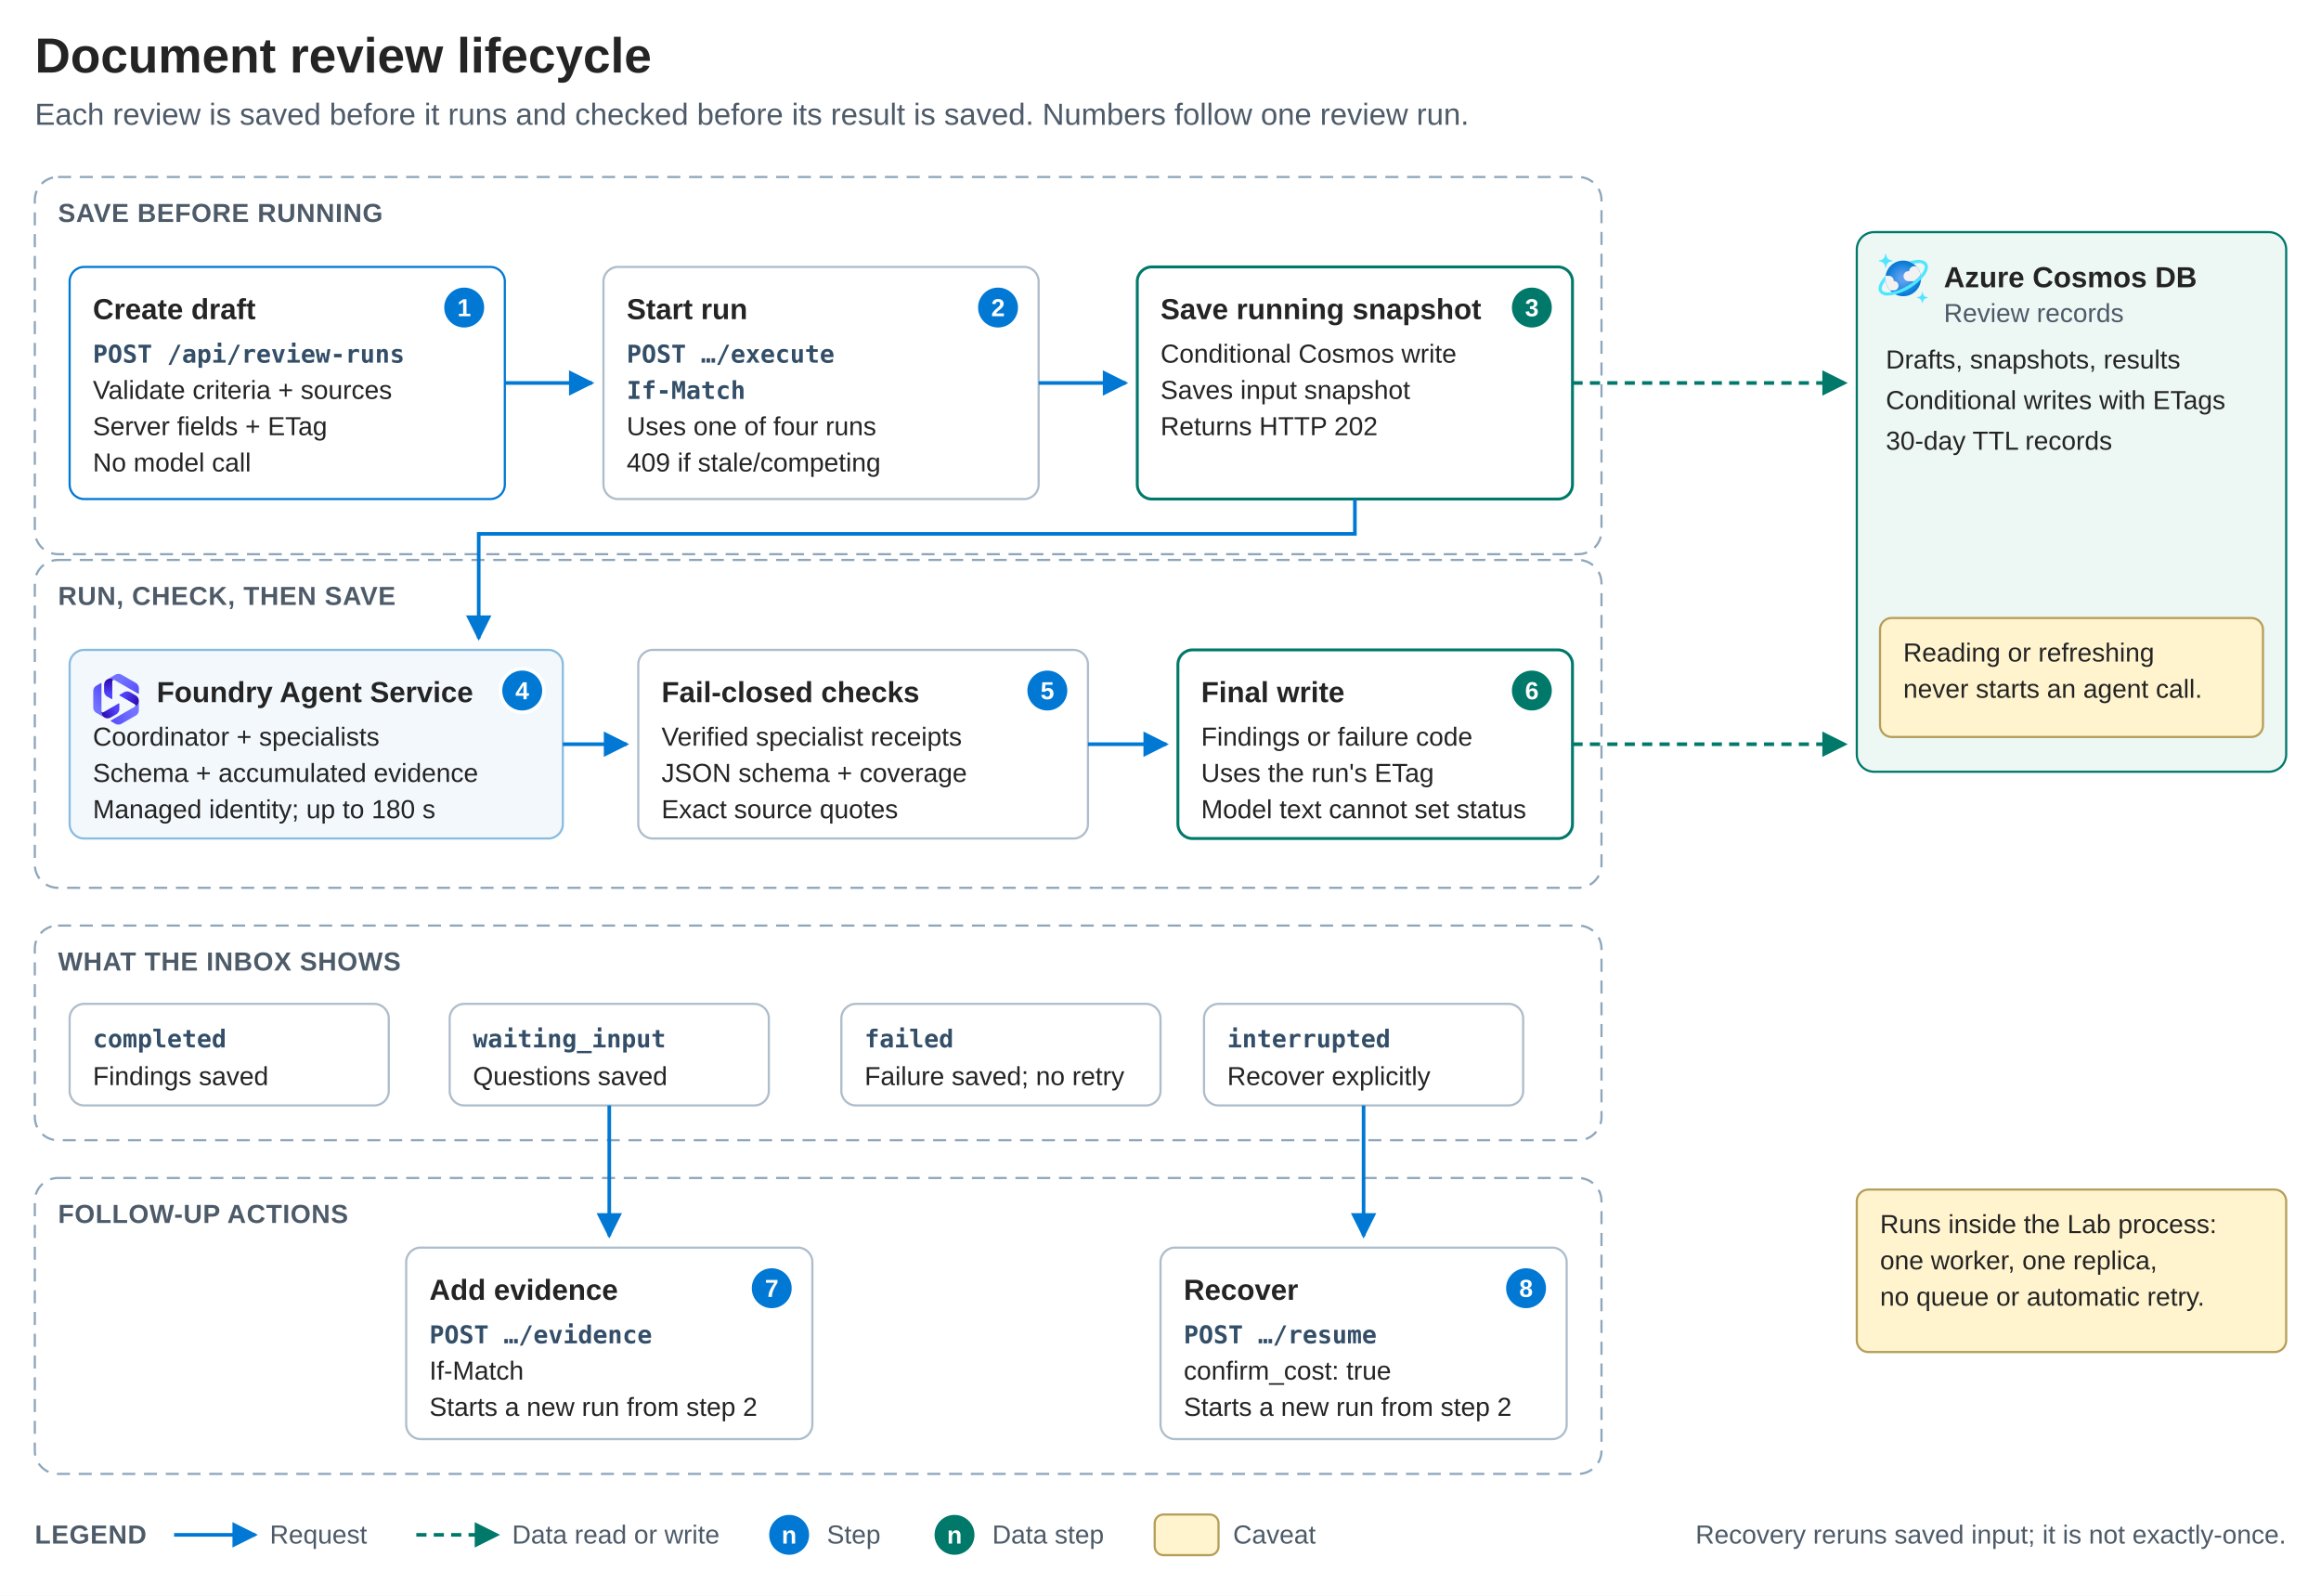
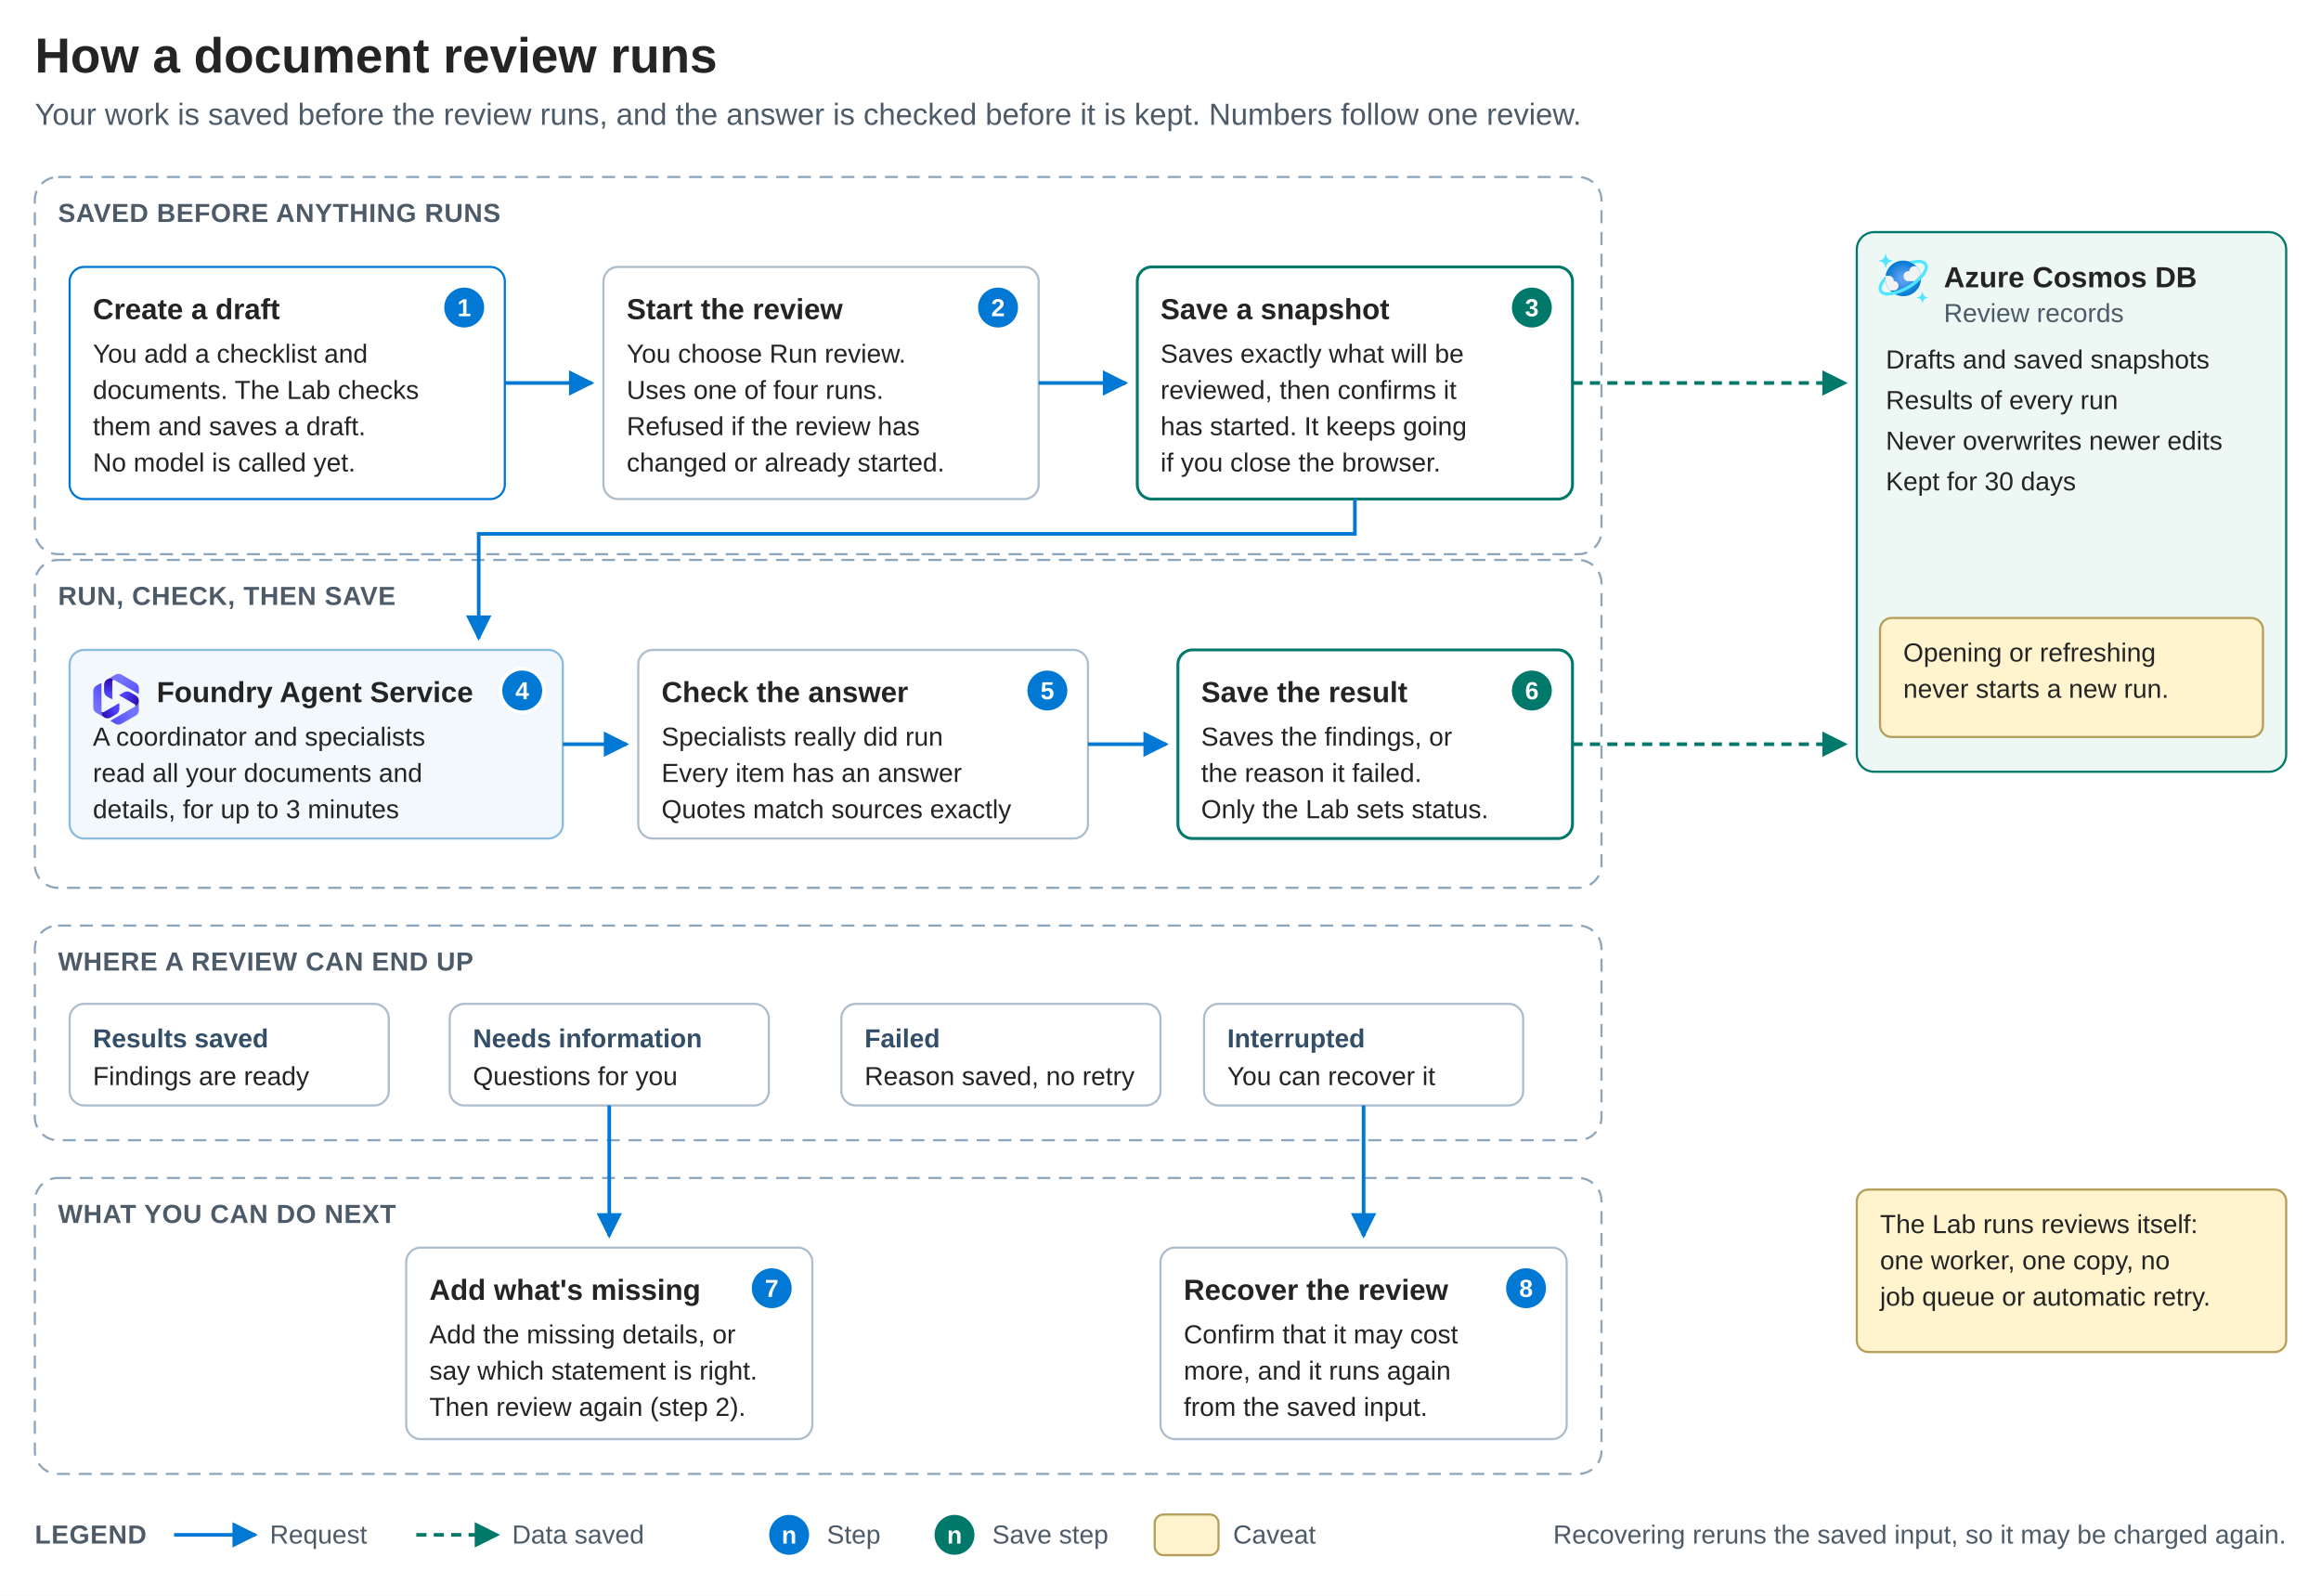
<svg xmlns="http://www.w3.org/2000/svg" width="1600" height="1100" viewBox="0 0 1600 1100" role="img" aria-labelledby="title desc" style="max-width:100%;height:auto">
  <defs>
    <marker id="blue" viewBox="0 0 10 10" refX="9" refY="5" markerWidth="7" markerHeight="7" orient="auto">
      <path d="M0 0L10 5L0 10z" fill="#0078d4" />
    </marker>
    <marker id="teal" viewBox="0 0 10 10" refX="9" refY="5" markerWidth="7" markerHeight="7" orient="auto">
      <path d="M0 0L10 5L0 10z" fill="#00786a" />
    </marker>
    <style>
      text { font-family: 'Segoe UI', Arial, sans-serif; fill: #242424; }
      .title { font-size: 34px; font-weight: 600; }
      .sub { font-size: 21px; fill: #4d5b69; }
      .heading { font-size: 24px; font-weight: 600; }
      .name { font-size: 20px; font-weight: 600; }
      .body { font-size: 20px; }
      .detail { font-size: 18px; }
      .small { font-size: 18px; fill: #4d5b69; }
      .pe { font-size: 18px; font-weight: 600; fill: #334e68; }
      .mono { font-family: Consolas, 'Cascadia Mono', monospace; font-size: 17px; font-weight: 600; fill: #334e68; }
      .cidr { font-family: Consolas, 'Cascadia Mono', monospace; font-size: 17px; fill: #4d5b69; }
      .label { font-size: 18px; fill: #4d5b69; font-weight: 600; }
      .boundary { font-size: 18px; font-weight: 600; fill: #4d5b69; letter-spacing: 0.4px; }
      .num { font-family: 'Segoe UI', Arial, sans-serif; font-size: 17px; font-weight: 700; fill: #fff; }
      .request { fill: none; stroke: #0078d4; stroke-width: 2.5; marker-end: url(#blue); }
      .result { fill: none; stroke: #00786a; stroke-width: 2.5; marker-end: url(#teal); }
      .data { fill: none; stroke: #00786a; stroke-width: 2.5; stroke-dasharray: 7 5; marker-end: url(#teal); }
      .bus { fill: none; stroke: #00786a; stroke-width: 2.5; stroke-dasharray: 7 5; }
      .line { fill: none; stroke: #0078d4; stroke-width: 2.5; }
      .link { fill: none; stroke: #8da6bb; stroke-width: 2; }
    </style>
  </defs>
  <rect width="1600" height="1100" fill="#fff" />
-   <text x="24" y="50" class="title">Document review lifecycle</text>
-   <text x="24" y="86" class="sub">Each review is saved before it runs and checked before its result is saved. Numbers follow one review run.</text>
+   <text x="24" y="50" class="title">How a document review runs</text>
+   <text x="24" y="86" class="sub">Your work is saved before the review runs, and the answer is checked before it is kept. Numbers follow one review.</text>
  <rect x="1280" y="160" width="296" height="372" rx="12" fill="#edf7f4" stroke="#00786a" stroke-width="1.5" />
  <svg x="1294" y="174" width="36" height="36" viewBox="0 0 18 18">
    <defs>
      <radialGradient id="icon1-b25d0836-964a-4c84-8c20-855f66e8345e" cx="-105.006" cy="-10.409" r="5.954" gradientTransform="translate(117.739 19.644) scale(1.036 1.027)" gradientUnits="userSpaceOnUse">
        <stop offset="0.183" stop-color="#5ea0ef" />
        <stop offset="1" stop-color="#0078d4" />
      </radialGradient>
      <clipPath id="icon1-b36c7f5d-2ef1-4760-8a25-eeb9661f4e47">
        <path d="M14.969,7.53A6.137,6.137,0,1,1,7.574,2.987,6.137,6.137,0,0,1,14.969,7.53Z" fill="none" />
      </clipPath>
    </defs>
    <path d="M2.954,5.266a.175.175,0,0,1-.176-.176h0A2.012,2.012,0,0,0,.769,3.081a.176.176,0,0,1-.176-.175h0a.176.176,0,0,1,.176-.176A2.012,2.012,0,0,0,2.778.72.175.175,0,0,1,2.954.544h0A.175.175,0,0,1,3.13.72h0A2.012,2.012,0,0,0,5.139,2.729a.175.175,0,0,1,.176.176h0a.175.175,0,0,1-.176.176h0A2.011,2.011,0,0,0,3.13,5.09.177.177,0,0,1,2.954,5.266Z" fill="#50e6ff" />
    <path d="M15.611,17.456a.141.141,0,0,1-.141-.141h0a1.609,1.609,0,0,0-1.607-1.607.141.141,0,0,1-.141-.14h0a.141.141,0,0,1,.141-.141h0a1.608,1.608,0,0,0,1.607-1.607.141.141,0,0,1,.141-.141h0a.141.141,0,0,1,.141.141h0a1.608,1.608,0,0,0,1.607,1.607.141.141,0,1,1,0,.282h0a1.609,1.609,0,0,0-1.607,1.607A.141.141,0,0,1,15.611,17.456Z" fill="#50e6ff" />
    <g>
      <path d="M14.969,7.53A6.137,6.137,0,1,1,7.574,2.987,6.137,6.137,0,0,1,14.969,7.53Z" fill="url(#icon1-b25d0836-964a-4c84-8c20-855f66e8345e)" />
      <g clip-path="url(#icon1-b36c7f5d-2ef1-4760-8a25-eeb9661f4e47)">
        <path d="M5.709,13.115A1.638,1.638,0,1,0,5.714,9.84,1.307,1.307,0,0,0,5.721,9.7,1.651,1.651,0,0,0,4.06,8.064H2.832a6.251,6.251,0,0,0,1.595,5.051Z" fill="#f2f2f2" />
        <path d="M15.045,7.815c0-.015,0-.03-.007-.044a5.978,5.978,0,0,0-1.406-2.88,1.825,1.825,0,0,0-.289-.09,1.806,1.806,0,0,0-2.3,1.663,2,2,0,0,0-.2-.013,1.737,1.737,0,0,0-.581,3.374,1.451,1.451,0,0,0,.541.1h2.03A13.453,13.453,0,0,0,15.045,7.815Z" fill="#f2f2f2" />
      </g>
    </g>
    <path d="M17.191,3.832c-.629-1.047-2.1-1.455-4.155-1.149a14.606,14.606,0,0,0-2.082.452,6.456,6.456,0,0,1,1.528.767c.241-.053.483-.116.715-.151A7.49,7.49,0,0,1,14.3,3.662a2.188,2.188,0,0,1,1.959.725h0c.383.638.06,1.729-.886,3a16.723,16.723,0,0,1-4.749,4.051A16.758,16.758,0,0,1,4.8,13.7c-1.564.234-2.682,0-3.065-.636s-.06-1.73.886-2.995c.117-.157.146-.234.279-.392a6.252,6.252,0,0,1,.026-1.63A11.552,11.552,0,0,0,1.756,9.419C.517,11.076.181,12.566.809,13.613a3.165,3.165,0,0,0,2.9,1.249,8.434,8.434,0,0,0,1.251-.1,17.855,17.855,0,0,0,6.219-2.4,17.808,17.808,0,0,0,5.061-4.332C17.483,6.369,17.819,4.88,17.191,3.832Z" fill="#50e6ff" />
  </svg>
  <text x="1340" y="198" class="name">Azure Cosmos DB</text>
  <text x="1340" y="222" class="small">Review records</text>
-   <text x="1300" y="254" class="detail">Drafts, snapshots, results</text>
-   <text x="1300" y="282" class="detail">Conditional writes with ETags</text>
-   <text x="1300" y="310" class="detail">30-day TTL records</text>
+   <text x="1300" y="254" class="detail">Drafts and saved snapshots</text>
+   <text x="1300" y="282" class="detail">Results of every run</text>
+   <text x="1300" y="310" class="detail">Never overwrites newer edits</text>
+   <text x="1300" y="338" class="detail">Kept for 30 days</text>
  <rect x="24" y="122" width="1080" height="260" rx="16" fill="#fff" stroke="#8da6bb" stroke-width="1.5" stroke-dasharray="9 6" />
-   <text x="40" y="153" class="boundary">SAVE BEFORE RUNNING</text>
+   <text x="40" y="153" class="boundary">SAVED BEFORE ANYTHING RUNS</text>
  <rect x="48" y="184" width="300" height="160" rx="10" fill="#fff" stroke="#0078d4" stroke-width="1.5" />
-   <text x="64" y="220" class="name">Create draft</text>
+   <text x="64" y="220" class="name">Create a draft</text>
  <circle cx="320" cy="212" r="15" fill="#0078d4" stroke="#fff" stroke-width="2.5" />
  <text x="320" y="218" class="num" text-anchor="middle">1</text>
-   <text x="64" y="250" class="mono">POST /api/review-runs</text>
-   <text x="64" y="275" class="detail">Validate criteria + sources</text>
-   <text x="64" y="300" class="detail">Server fields + ETag</text>
-   <text x="64" y="325" class="detail">No model call</text>
+   <text x="64" y="250" class="detail">You add a checklist and</text>
+   <text x="64" y="275" class="detail">documents. The Lab checks</text>
+   <text x="64" y="300" class="detail">them and saves a draft.</text>
+   <text x="64" y="325" class="detail">No model is called yet.</text>
  <rect x="416" y="184" width="300" height="160" rx="10" fill="#fff" stroke="#aebdcb" stroke-width="1.5" />
-   <text x="432" y="220" class="name">Start run</text>
+   <text x="432" y="220" class="name">Start the review</text>
  <circle cx="688" cy="212" r="15" fill="#0078d4" stroke="#fff" stroke-width="2.5" />
  <text x="688" y="218" class="num" text-anchor="middle">2</text>
-   <text x="432" y="250" class="mono">POST …/execute</text>
-   <text x="432" y="275" class="mono">If-Match</text>
-   <text x="432" y="300" class="detail">Uses one of four runs</text>
-   <text x="432" y="325" class="detail">409 if stale/competing</text>
+   <text x="432" y="250" class="detail">You choose Run review.</text>
+   <text x="432" y="275" class="detail">Uses one of four runs.</text>
+   <text x="432" y="300" class="detail">Refused if the review has</text>
+   <text x="432" y="325" class="detail">changed or already started.</text>
  <rect x="784" y="184" width="300" height="160" rx="10" fill="#fff" stroke="#00786a" stroke-width="2" />
-   <text x="800" y="220" class="name">Save running snapshot</text>
+   <text x="800" y="220" class="name">Save a snapshot</text>
  <circle cx="1056" cy="212" r="15" fill="#00786a" stroke="#fff" stroke-width="2.5" />
  <text x="1056" y="218" class="num" text-anchor="middle">3</text>
-   <text x="800" y="250" class="detail">Conditional Cosmos write</text>
-   <text x="800" y="275" class="detail">Saves input snapshot</text>
-   <text x="800" y="300" class="detail">Returns HTTP 202</text>
+   <text x="800" y="250" class="detail">Saves exactly what will be</text>
+   <text x="800" y="275" class="detail">reviewed, then confirms it</text>
+   <text x="800" y="300" class="detail">has started. It keeps going</text>
+   <text x="800" y="325" class="detail">if you close the browser.</text>
  <path d="M348 264H408" class="request" />
  <path d="M716 264H776" class="request" />
  <path d="M1084 264H1272" class="data" />
  <rect x="24" y="386" width="1080" height="226" rx="16" fill="#fff" stroke="#8da6bb" stroke-width="1.5" stroke-dasharray="9 6" />
  <text x="40" y="417" class="boundary">RUN, CHECK, THEN SAVE</text>
  <path d="M934 344V368H330V440" class="request" />
  <rect x="48" y="448" width="340" height="130" rx="10" fill="#f3f8fc" stroke="#8abce0" stroke-width="1.5" />
  <svg x="62" y="464" width="36" height="36" viewBox="0 0 18 18">
    <defs>
      <linearGradient id="icon2-uuid-c41a1b5d-c3ee-4413-bef2-f5a072ba936e" x1="7.28" y1="272.84" x2=".39" y2="267.87" gradientTransform="translate(0 280) scale(1 -1)" gradientUnits="userSpaceOnUse">
        <stop offset="0" stop-color="#4f42fd" />
        <stop offset=".8" stop-color="#7274ff" />
      </linearGradient>
      <linearGradient id="icon2-uuid-7a8397bb-f82e-4b4e-8fb1-c49dc20eae52" x1="10.19" y1="268.41" x2="4.38" y2="265.16" gradientTransform="translate(0 280) scale(1 -1)" gradientUnits="userSpaceOnUse">
        <stop offset=".25" stop-color="#4f42fd" />
        <stop offset="1" stop-color="#2c08ac" />
      </linearGradient>
      <linearGradient id="icon2-uuid-364cb38b-25e6-4d45-a5f3-7f7567cf1947" x1="17.43" y1="267.02" x2="5.08" y2="264.98" gradientTransform="translate(0 280) scale(1 -1)" gradientUnits="userSpaceOnUse">
        <stop offset=".2" stop-color="#7274ff" />
        <stop offset="1" stop-color="#4f42fd" />
      </linearGradient>
      <linearGradient id="icon2-uuid-fb32e334-867d-4ede-bed1-56aecae762cb" x1="10.15" y1="273.41" x2="16.87" y2="269.71" gradientTransform="translate(0 280) scale(1 -1)" gradientUnits="userSpaceOnUse">
        <stop offset=".25" stop-color="#4f42fd" />
        <stop offset="1" stop-color="#2c08ac" />
      </linearGradient>
      <linearGradient id="icon2-uuid-257bedeb-cb4e-48ec-978d-667d943d4887" x1="17.68" y1="270.57" x2="8.68" y2="279.43" gradientTransform="translate(0 280) scale(1 -1)" gradientUnits="userSpaceOnUse">
        <stop offset="0" stop-color="#4f42fd" />
        <stop offset=".8" stop-color="#7274ff" />
      </linearGradient>
      <linearGradient id="icon2-uuid-d24b3f2b-55bd-4731-8d82-2ccb3a949da7" x1="6.64" y1="271.02" x2="6.64" y2="278.12" gradientTransform="translate(0 280) scale(1 -1)" gradientUnits="userSpaceOnUse">
        <stop offset=".25" stop-color="#4f42fd" />
        <stop offset="1" stop-color="#2c08ac" />
      </linearGradient>
    </defs>
    <path d="M5.02,15.31l-2.82-1.63c-.66-.38-1.06-1.08-1.06-1.83v-5.69c0-.76.4-1.46,1.06-1.83l1.53-.88c.1-.06.24.01.24.14v9.91c0,.37.1.73.28,1.04.18.32.45.59.78.78h0Z" fill="url(#icon2-uuid-c41a1b5d-c3ee-4413-bef2-f5a072ba936e)" />
    <path d="M10.14,10.59v1.76c0,.76-.4,1.46-1.06,1.83l-1.94,1.12c-.65.38-1.46.38-2.12,0-.33-.19-.59-.46-.78-.78-.18-.31-.28-.67-.28-1.04v-.42c0,.36.39.59.71.4l5.23-3.02c.1-.06.24.01.24.14Z" fill="url(#icon2-uuid-7a8397bb-f82e-4b4e-8fb1-c49dc20eae52)" />
    <path d="M16.86,9.53v3.26c0,.76-.4,1.46-1.06,1.83l-4.93,2.84c-.65.38-1.46.38-2.12,0l-1.53-.88c-.1-.06-.1-.21,0-.27l8.59-4.96c.32-.19.58-.45.76-.77.18-.32.28-.68.28-1.06Z" fill="url(#icon2-uuid-364cb38b-25e6-4d45-a5f3-7f7567cf1947)" />
    <path d="M10.22,7.46l1.53-.88c.65-.38,1.46-.38,2.12,0l1.94,1.12c.65.38,1.06,1.08,1.06,1.83,0,.38-.1.74-.28,1.06-.18.31-.44.58-.76.77l-.36.21c.31-.18.31-.63,0-.81l-5.23-3.02c-.1-.06-.1-.21,0-.27Z" fill="url(#icon2-uuid-fb32e334-867d-4ede-bed1-56aecae762cb)" />
    <path d="M5.94,2.16l2.82-1.63c.66-.38,1.46-.38,2.12,0l4.93,2.84c.65.38,1.06,1.08,1.06,1.83v1.76c0,.12-.13.2-.24.14L8.04,2.16c-.32-.18-.68-.28-1.05-.28-.37,0-.73.09-1.06.28h0Z" fill="url(#icon2-uuid-257bedeb-cb4e-48ec-978d-667d943d4887)" />
    <path d="M7.47,8.95l-1.53-.88c-.66-.38-1.06-1.08-1.06-1.83v-2.24c0-.76.4-1.46,1.06-1.83.33-.19.69-.28,1.06-.28s.72.09,1.04.28l.36.21c-.31-.18-.7.05-.7.41v6.04c0,.12-.13.2-.24.14h0Z" fill="url(#icon2-uuid-d24b3f2b-55bd-4731-8d82-2ccb3a949da7)" />
  </svg>
  <text x="108" y="484" class="name">Foundry Agent Service</text>
  <circle cx="360" cy="476" r="15" fill="#0078d4" stroke="#fff" stroke-width="2.5" />
  <text x="360" y="482" class="num" text-anchor="middle">4</text>
-   <text x="64" y="514" class="detail">Coordinator + specialists</text>
-   <text x="64" y="539" class="detail">Schema + accumulated evidence</text>
-   <text x="64" y="564" class="detail">Managed identity; up to 180 s</text>
+   <text x="64" y="514" class="detail">A coordinator and specialists</text>
+   <text x="64" y="539" class="detail">read all your documents and</text>
+   <text x="64" y="564" class="detail">details, for up to 3 minutes</text>
  <rect x="440" y="448" width="310" height="130" rx="10" fill="#fff" stroke="#aebdcb" stroke-width="1.5" />
-   <text x="456" y="484" class="name">Fail-closed checks</text>
+   <text x="456" y="484" class="name">Check the answer</text>
  <circle cx="722" cy="476" r="15" fill="#0078d4" stroke="#fff" stroke-width="2.5" />
  <text x="722" y="482" class="num" text-anchor="middle">5</text>
-   <text x="456" y="514" class="detail">Verified specialist receipts</text>
-   <text x="456" y="539" class="detail">JSON schema + coverage</text>
-   <text x="456" y="564" class="detail">Exact source quotes</text>
+   <text x="456" y="514" class="detail">Specialists really did run</text>
+   <text x="456" y="539" class="detail">Every item has an answer</text>
+   <text x="456" y="564" class="detail">Quotes match sources exactly</text>
  <rect x="812" y="448" width="272" height="130" rx="10" fill="#fff" stroke="#00786a" stroke-width="2" />
-   <text x="828" y="484" class="name">Final write</text>
+   <text x="828" y="484" class="name">Save the result</text>
  <circle cx="1056" cy="476" r="15" fill="#00786a" stroke="#fff" stroke-width="2.5" />
  <text x="1056" y="482" class="num" text-anchor="middle">6</text>
-   <text x="828" y="514" class="detail">Findings or failure code</text>
-   <text x="828" y="539" class="detail">Uses the run's ETag</text>
-   <text x="828" y="564" class="detail">Model text cannot set status</text>
+   <text x="828" y="514" class="detail">Saves the findings, or</text>
+   <text x="828" y="539" class="detail">the reason it failed.</text>
+   <text x="828" y="564" class="detail">Only the Lab sets status.</text>
  <path d="M388 513H432" class="request" />
  <path d="M750 513H804" class="request" />
  <path d="M1084 513H1272" class="data" />
  <rect x="24" y="638" width="1080" height="148" rx="16" fill="#fff" stroke="#8da6bb" stroke-width="1.5" stroke-dasharray="9 6" />
-   <text x="40" y="669" class="boundary">WHAT THE INBOX SHOWS</text>
+   <text x="40" y="669" class="boundary">WHERE A REVIEW CAN END UP</text>
  <rect x="48" y="692" width="220" height="70" rx="10" fill="#fff" stroke="#aebdcb" stroke-width="1.5" />
-   <text x="64" y="722" class="mono">completed</text>
-   <text x="64" y="748" class="detail">Findings saved</text>
+   <text x="64" y="722" class="pe">Results saved</text>
+   <text x="64" y="748" class="detail">Findings are ready</text>
  <rect x="310" y="692" width="220" height="70" rx="10" fill="#fff" stroke="#aebdcb" stroke-width="1.5" />
-   <text x="326" y="722" class="mono">waiting_input</text>
-   <text x="326" y="748" class="detail">Questions saved</text>
+   <text x="326" y="722" class="pe">Needs information</text>
+   <text x="326" y="748" class="detail">Questions for you</text>
  <rect x="580" y="692" width="220" height="70" rx="10" fill="#fff" stroke="#aebdcb" stroke-width="1.5" />
-   <text x="596" y="722" class="mono">failed</text>
-   <text x="596" y="748" class="detail">Failure saved; no retry</text>
+   <text x="596" y="722" class="pe">Failed</text>
+   <text x="596" y="748" class="detail">Reason saved, no retry</text>
  <rect x="830" y="692" width="220" height="70" rx="10" fill="#fff" stroke="#aebdcb" stroke-width="1.5" />
-   <text x="846" y="722" class="mono">interrupted</text>
-   <text x="846" y="748" class="detail">Recover explicitly</text>
+   <text x="846" y="722" class="pe">Interrupted</text>
+   <text x="846" y="748" class="detail">You can recover it</text>
  <rect x="24" y="812" width="1080" height="204" rx="16" fill="#fff" stroke="#8da6bb" stroke-width="1.5" stroke-dasharray="9 6" />
-   <text x="40" y="843" class="boundary">FOLLOW-UP ACTIONS</text>
+   <text x="40" y="843" class="boundary">WHAT YOU CAN DO NEXT</text>
  <rect x="280" y="860" width="280" height="132" rx="10" fill="#fff" stroke="#aebdcb" stroke-width="1.5" />
-   <text x="296" y="896" class="name">Add evidence</text>
+   <text x="296" y="896" class="name">Add what's missing</text>
  <circle cx="532" cy="888" r="15" fill="#0078d4" stroke="#fff" stroke-width="2.5" />
  <text x="532" y="894" class="num" text-anchor="middle">7</text>
-   <text x="296" y="926" class="mono">POST …/evidence</text>
-   <text x="296" y="951" class="detail">If-Match</text>
-   <text x="296" y="976" class="detail">Starts a new run from step 2</text>
+   <text x="296" y="926" class="detail">Add the missing details, or</text>
+   <text x="296" y="951" class="detail">say which statement is right.</text>
+   <text x="296" y="976" class="detail">Then review again (step 2).</text>
  <rect x="800" y="860" width="280" height="132" rx="10" fill="#fff" stroke="#aebdcb" stroke-width="1.5" />
-   <text x="816" y="896" class="name">Recover</text>
+   <text x="816" y="896" class="name">Recover the review</text>
  <circle cx="1052" cy="888" r="15" fill="#0078d4" stroke="#fff" stroke-width="2.5" />
  <text x="1052" y="894" class="num" text-anchor="middle">8</text>
-   <text x="816" y="926" class="mono">POST …/resume</text>
-   <text x="816" y="951" class="detail">confirm_cost: true</text>
-   <text x="816" y="976" class="detail">Starts a new run from step 2</text>
+   <text x="816" y="926" class="detail">Confirm that it may cost</text>
+   <text x="816" y="951" class="detail">more, and it runs again</text>
+   <text x="816" y="976" class="detail">from the saved input.</text>
  <path d="M420 762V852" class="request" />
  <path d="M940 762V852" class="request" />
  <rect x="1296" y="426" width="264" height="82" rx="8" fill="#fff4ce" stroke="#b59e59" stroke-width="1.5" />
-   <text x="1312" y="456" class="detail">Reading or refreshing</text>
-   <text x="1312" y="481" class="detail">never starts an agent call.</text>
+   <text x="1312" y="456" class="detail">Opening or refreshing</text>
+   <text x="1312" y="481" class="detail">never starts a new run.</text>
  <rect x="1280" y="820" width="296" height="112" rx="8" fill="#fff4ce" stroke="#b59e59" stroke-width="1.5" />
-   <text x="1296" y="850" class="detail">Runs inside the Lab process:</text>
-   <text x="1296" y="875" class="detail">one worker, one replica,</text>
-   <text x="1296" y="900" class="detail">no queue or automatic retry.</text>
+   <text x="1296" y="850" class="detail">The Lab runs reviews itself:</text>
+   <text x="1296" y="875" class="detail">one worker, one copy, no</text>
+   <text x="1296" y="900" class="detail">job queue or automatic retry.</text>
  <text x="24" y="1064" class="boundary">LEGEND</text>
  <path d="M120 1058H176" class="request" />
  <text x="186" y="1064" class="small">Request</text>
  <path d="M287 1058H343" class="data" />
-   <text x="353" y="1064" class="small">Data read or write</text>
+   <text x="353" y="1064" class="small">Data saved</text>
  <circle cx="544" cy="1058" r="15" fill="#0078d4" stroke="#fff" stroke-width="2.5" />
  <text x="544" y="1064" class="num" text-anchor="middle">n</text>
  <text x="570" y="1064" class="small">Step</text>
  <circle cx="658" cy="1058" r="15" fill="#00786a" stroke="#fff" stroke-width="2.5" />
  <text x="658" y="1064" class="num" text-anchor="middle">n</text>
-   <text x="684" y="1064" class="small">Data step</text>
+   <text x="684" y="1064" class="small">Save step</text>
  <rect x="796" y="1044" width="44" height="28" rx="6" fill="#fff4ce" stroke="#b59e59" stroke-width="1.5" />
  <text x="850" y="1064" class="small">Caveat</text>
-   <text x="1576" y="1064" class="small" text-anchor="end">Recovery reruns saved input; it is not exactly-once.</text>
+   <text x="1576" y="1064" class="small" text-anchor="end">Recovering reruns the saved input, so it may be charged again.</text>
</svg>
